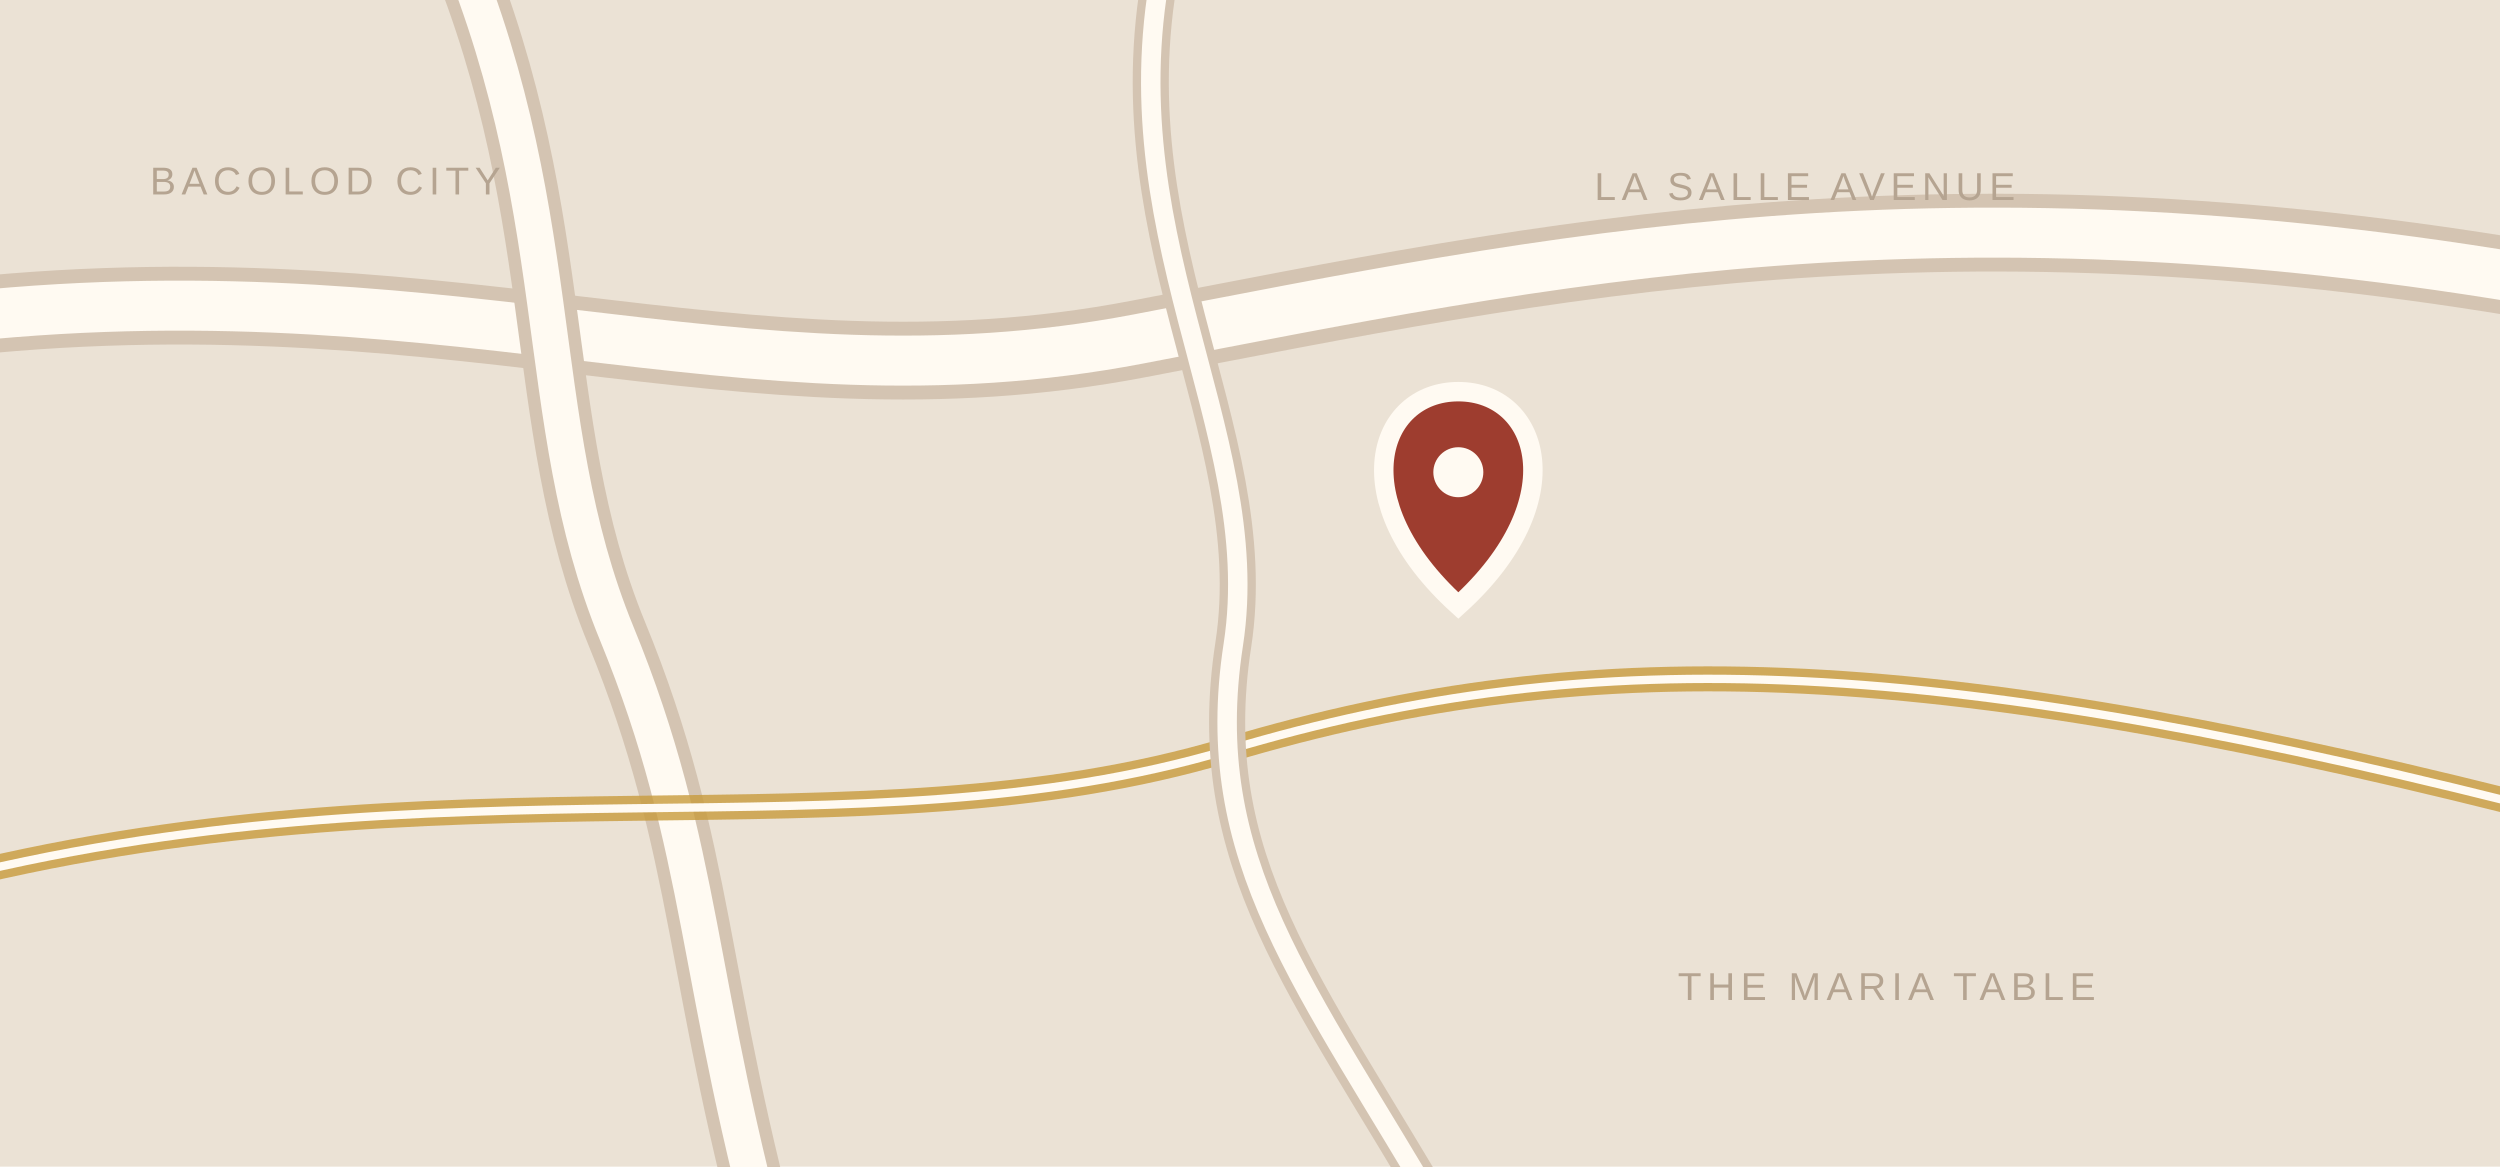
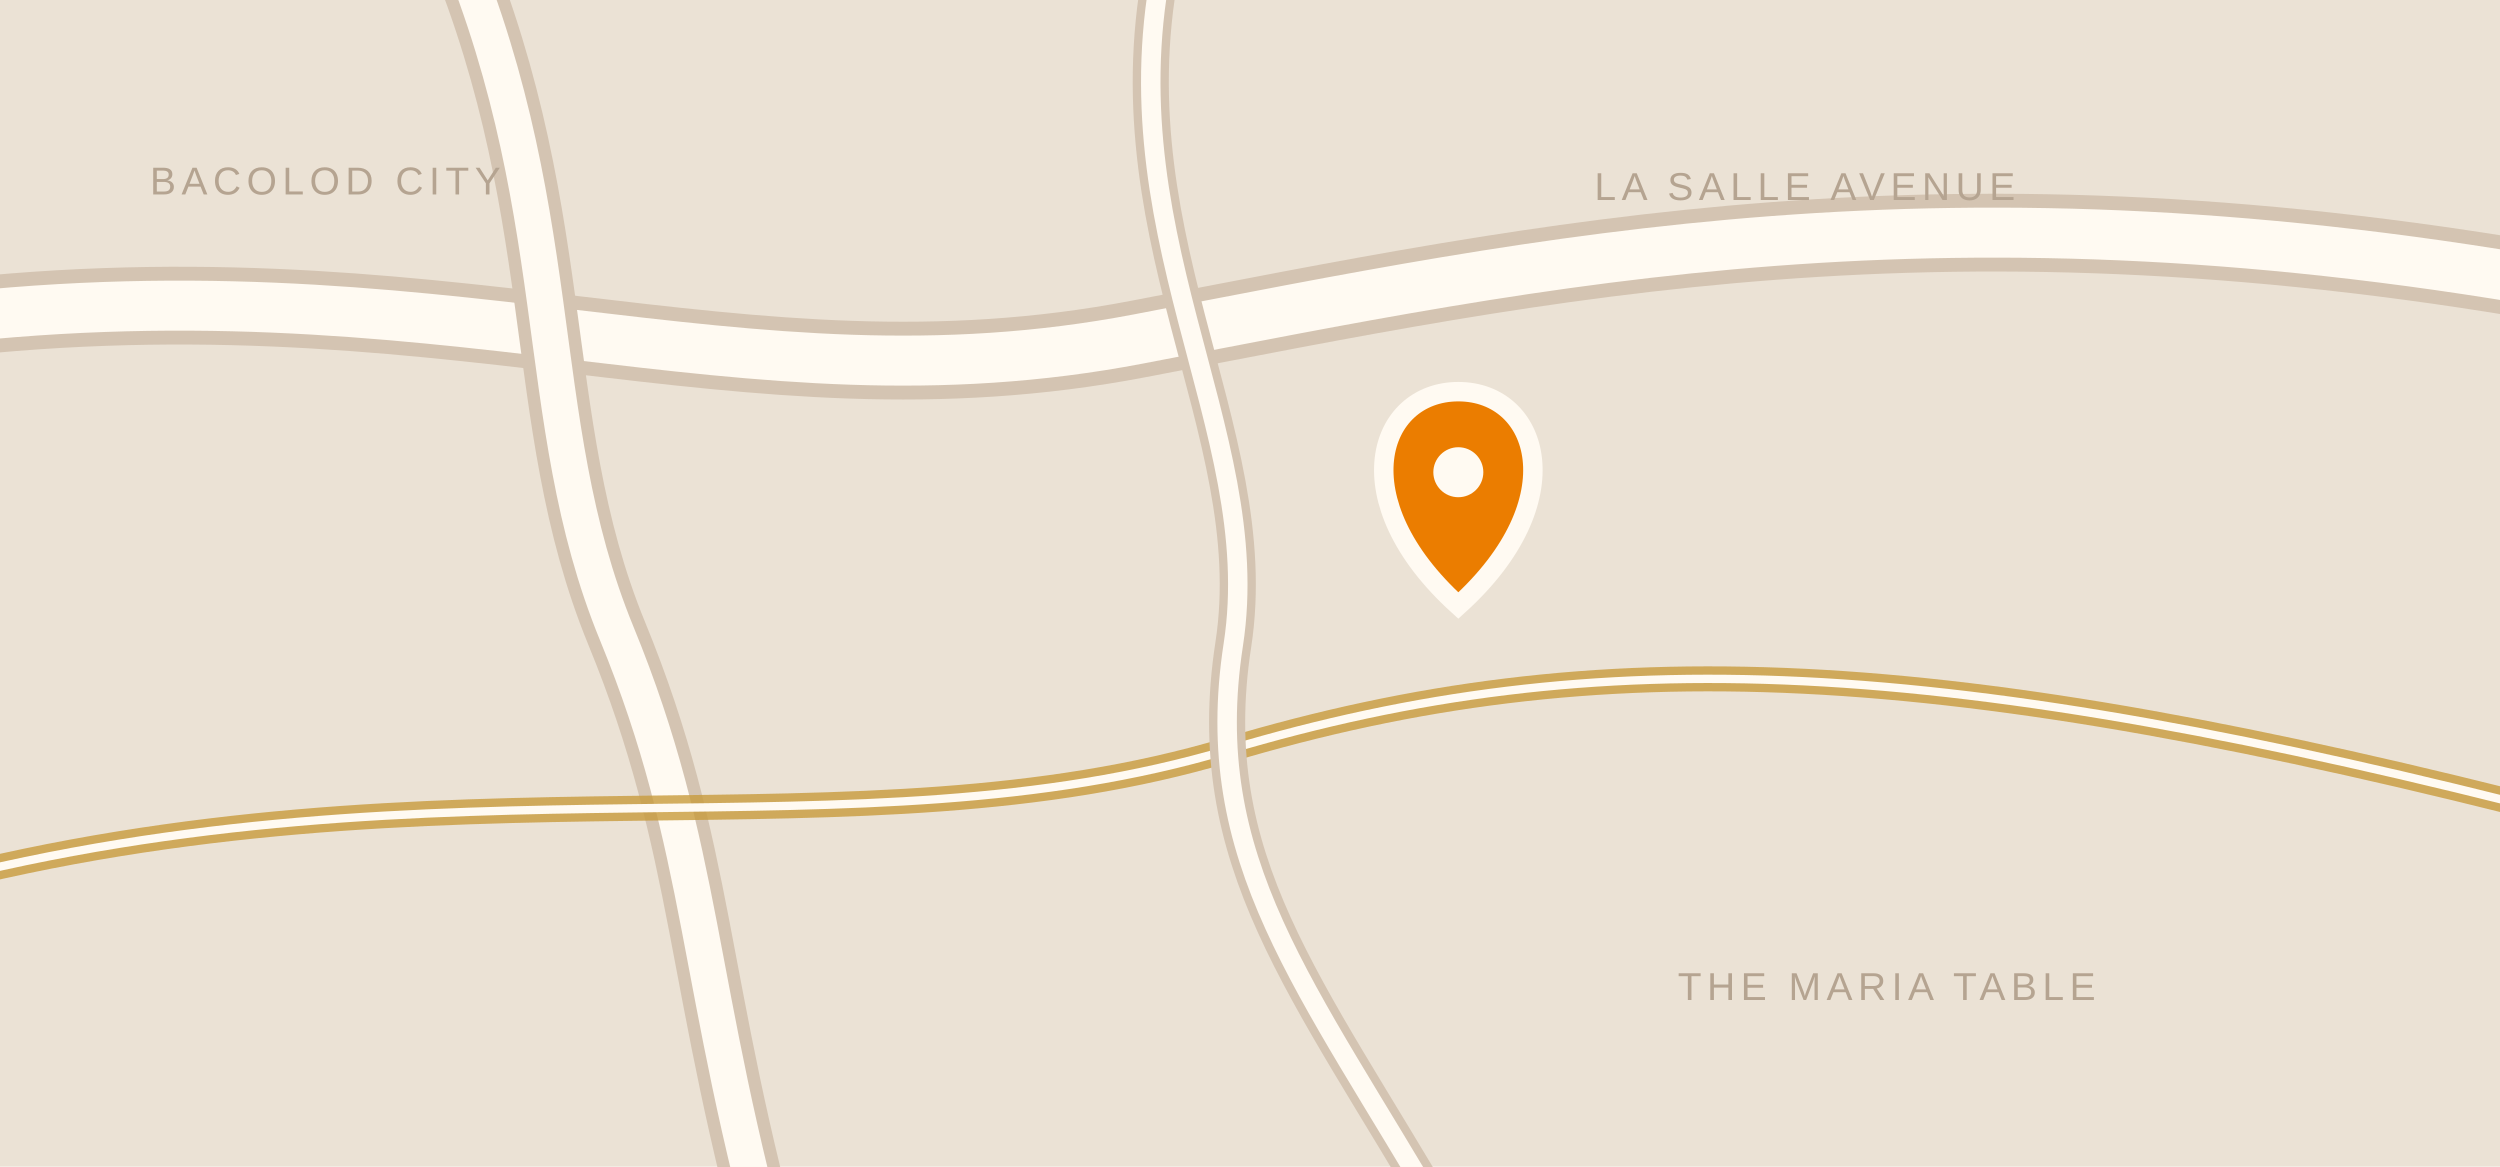
<svg xmlns="http://www.w3.org/2000/svg" viewBox="0 0 900 420" role="img" aria-labelledby="title desc">
  <rect width="900" height="420" fill="#ebe2d5" />
  <path d="M-30 116 C160 92 264 150 410 122 S700 62 930 104" fill="none" stroke="#d4c4b2" stroke-width="28" />
  <path d="M-30 116 C160 92 264 150 410 122 S700 62 930 104" fill="none" stroke="#fffaf2" stroke-width="18" />
  <path d="M160 -30 C206 74 190 150 222 228 S250 354 280 460" fill="none" stroke="#d4c4b2" stroke-width="22" />
  <path d="M160 -30 C206 74 190 150 222 228 S250 354 280 460" fill="none" stroke="#fffaf2" stroke-width="13" />
  <path d="M-25 318 C160 270 308 310 442 270 S700 236 925 294" fill="none" stroke="#c89b3c" stroke-width="9" opacity=".8" />
  <path d="M-25 318 C160 270 308 310 442 270 S700 236 925 294" fill="none" stroke="#fffaf2" stroke-width="3" />
  <path d="M420 -20 C396 82 456 154 444 232 S470 354 520 440" fill="none" stroke="#d4c4b2" stroke-width="13" />
  <path d="M420 -20 C396 82 456 154 444 232 S470 354 520 440" fill="none" stroke="#fffaf2" stroke-width="7" />
  <g fill="#b5a491" font-family="Arial, sans-serif" font-size="14" letter-spacing="2">
    <text x="54" y="70">BACOLOD CITY</text>
    <text x="574" y="72">LA SALLE AVENUE</text>
    <text x="604" y="360">THE MARIA TABLE</text>
  </g>
  <g transform="translate(525 176)">
-     <path d="M0 42 C-42 4 -29 -35 0 -35 S42 4 0 42Z" fill="#9e3d2f" stroke="#fffaf2" stroke-width="7" />
+     <path d="M0 42 C-42 4 -29 -35 0 -35 S42 4 0 42Z" fill="#eb7d00" stroke="#fffaf2" stroke-width="7" />
    <circle cy="-6" r="9" fill="#fffaf2" />
  </g>
</svg>
